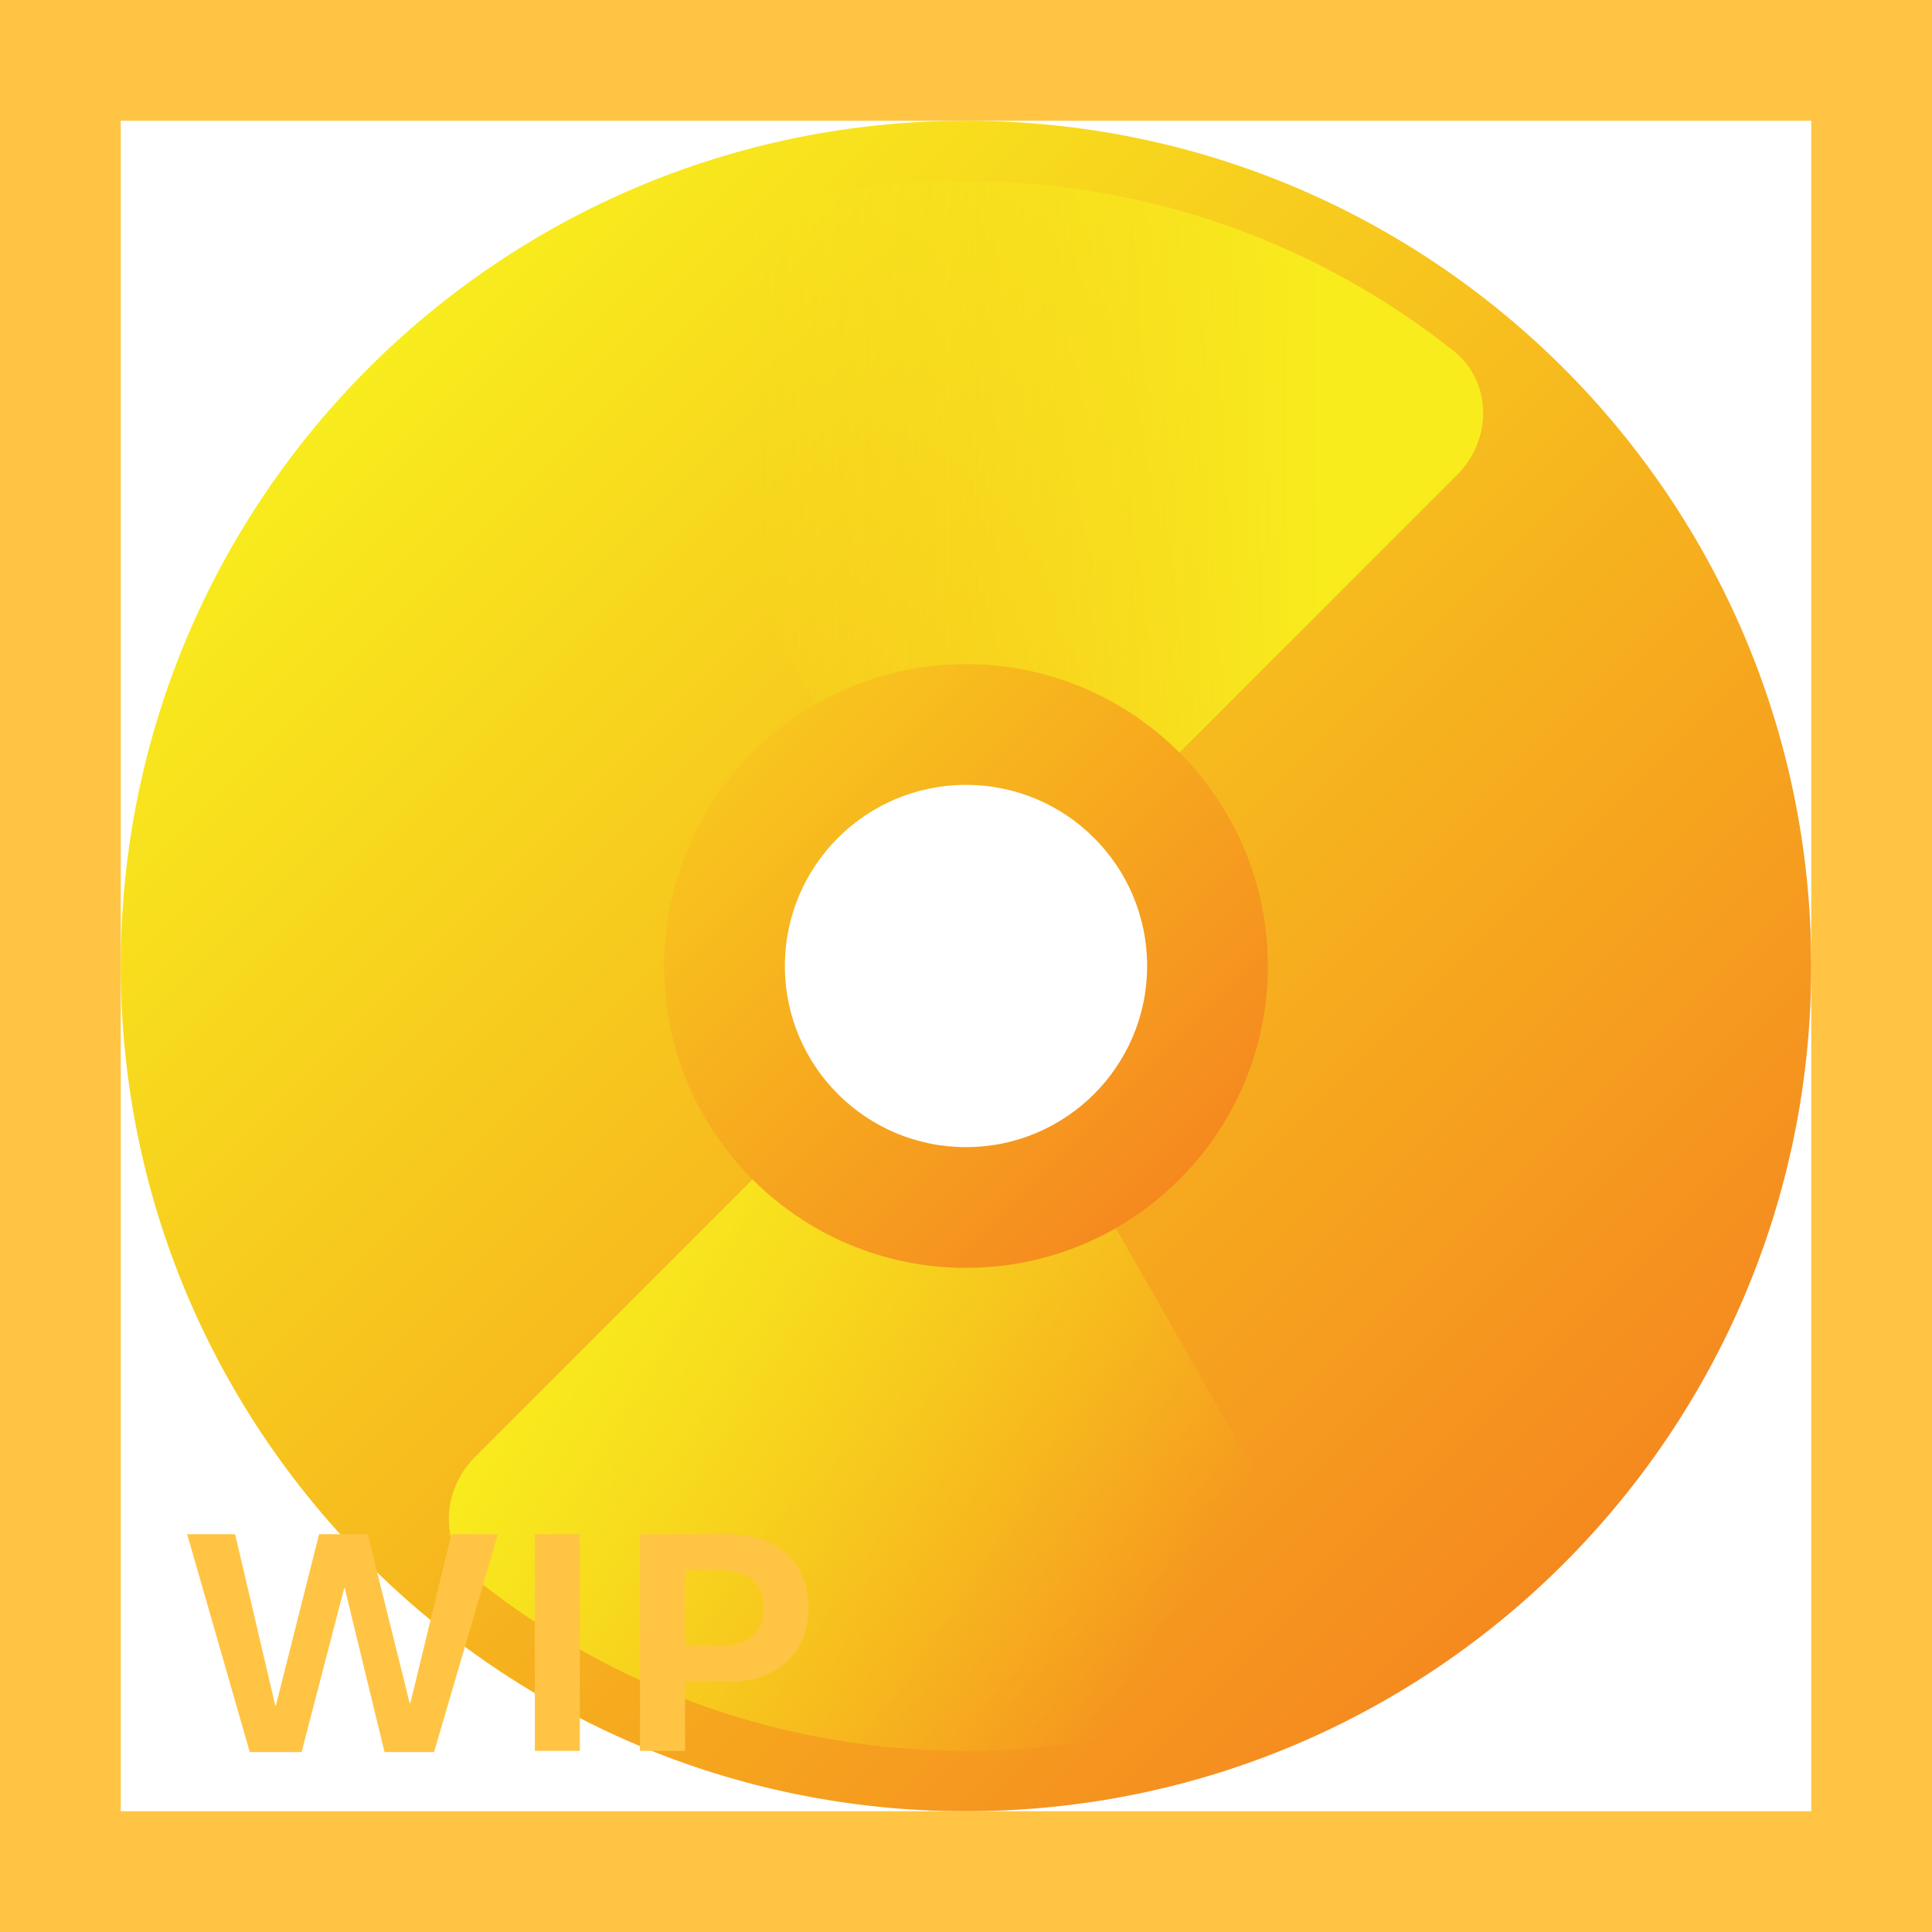
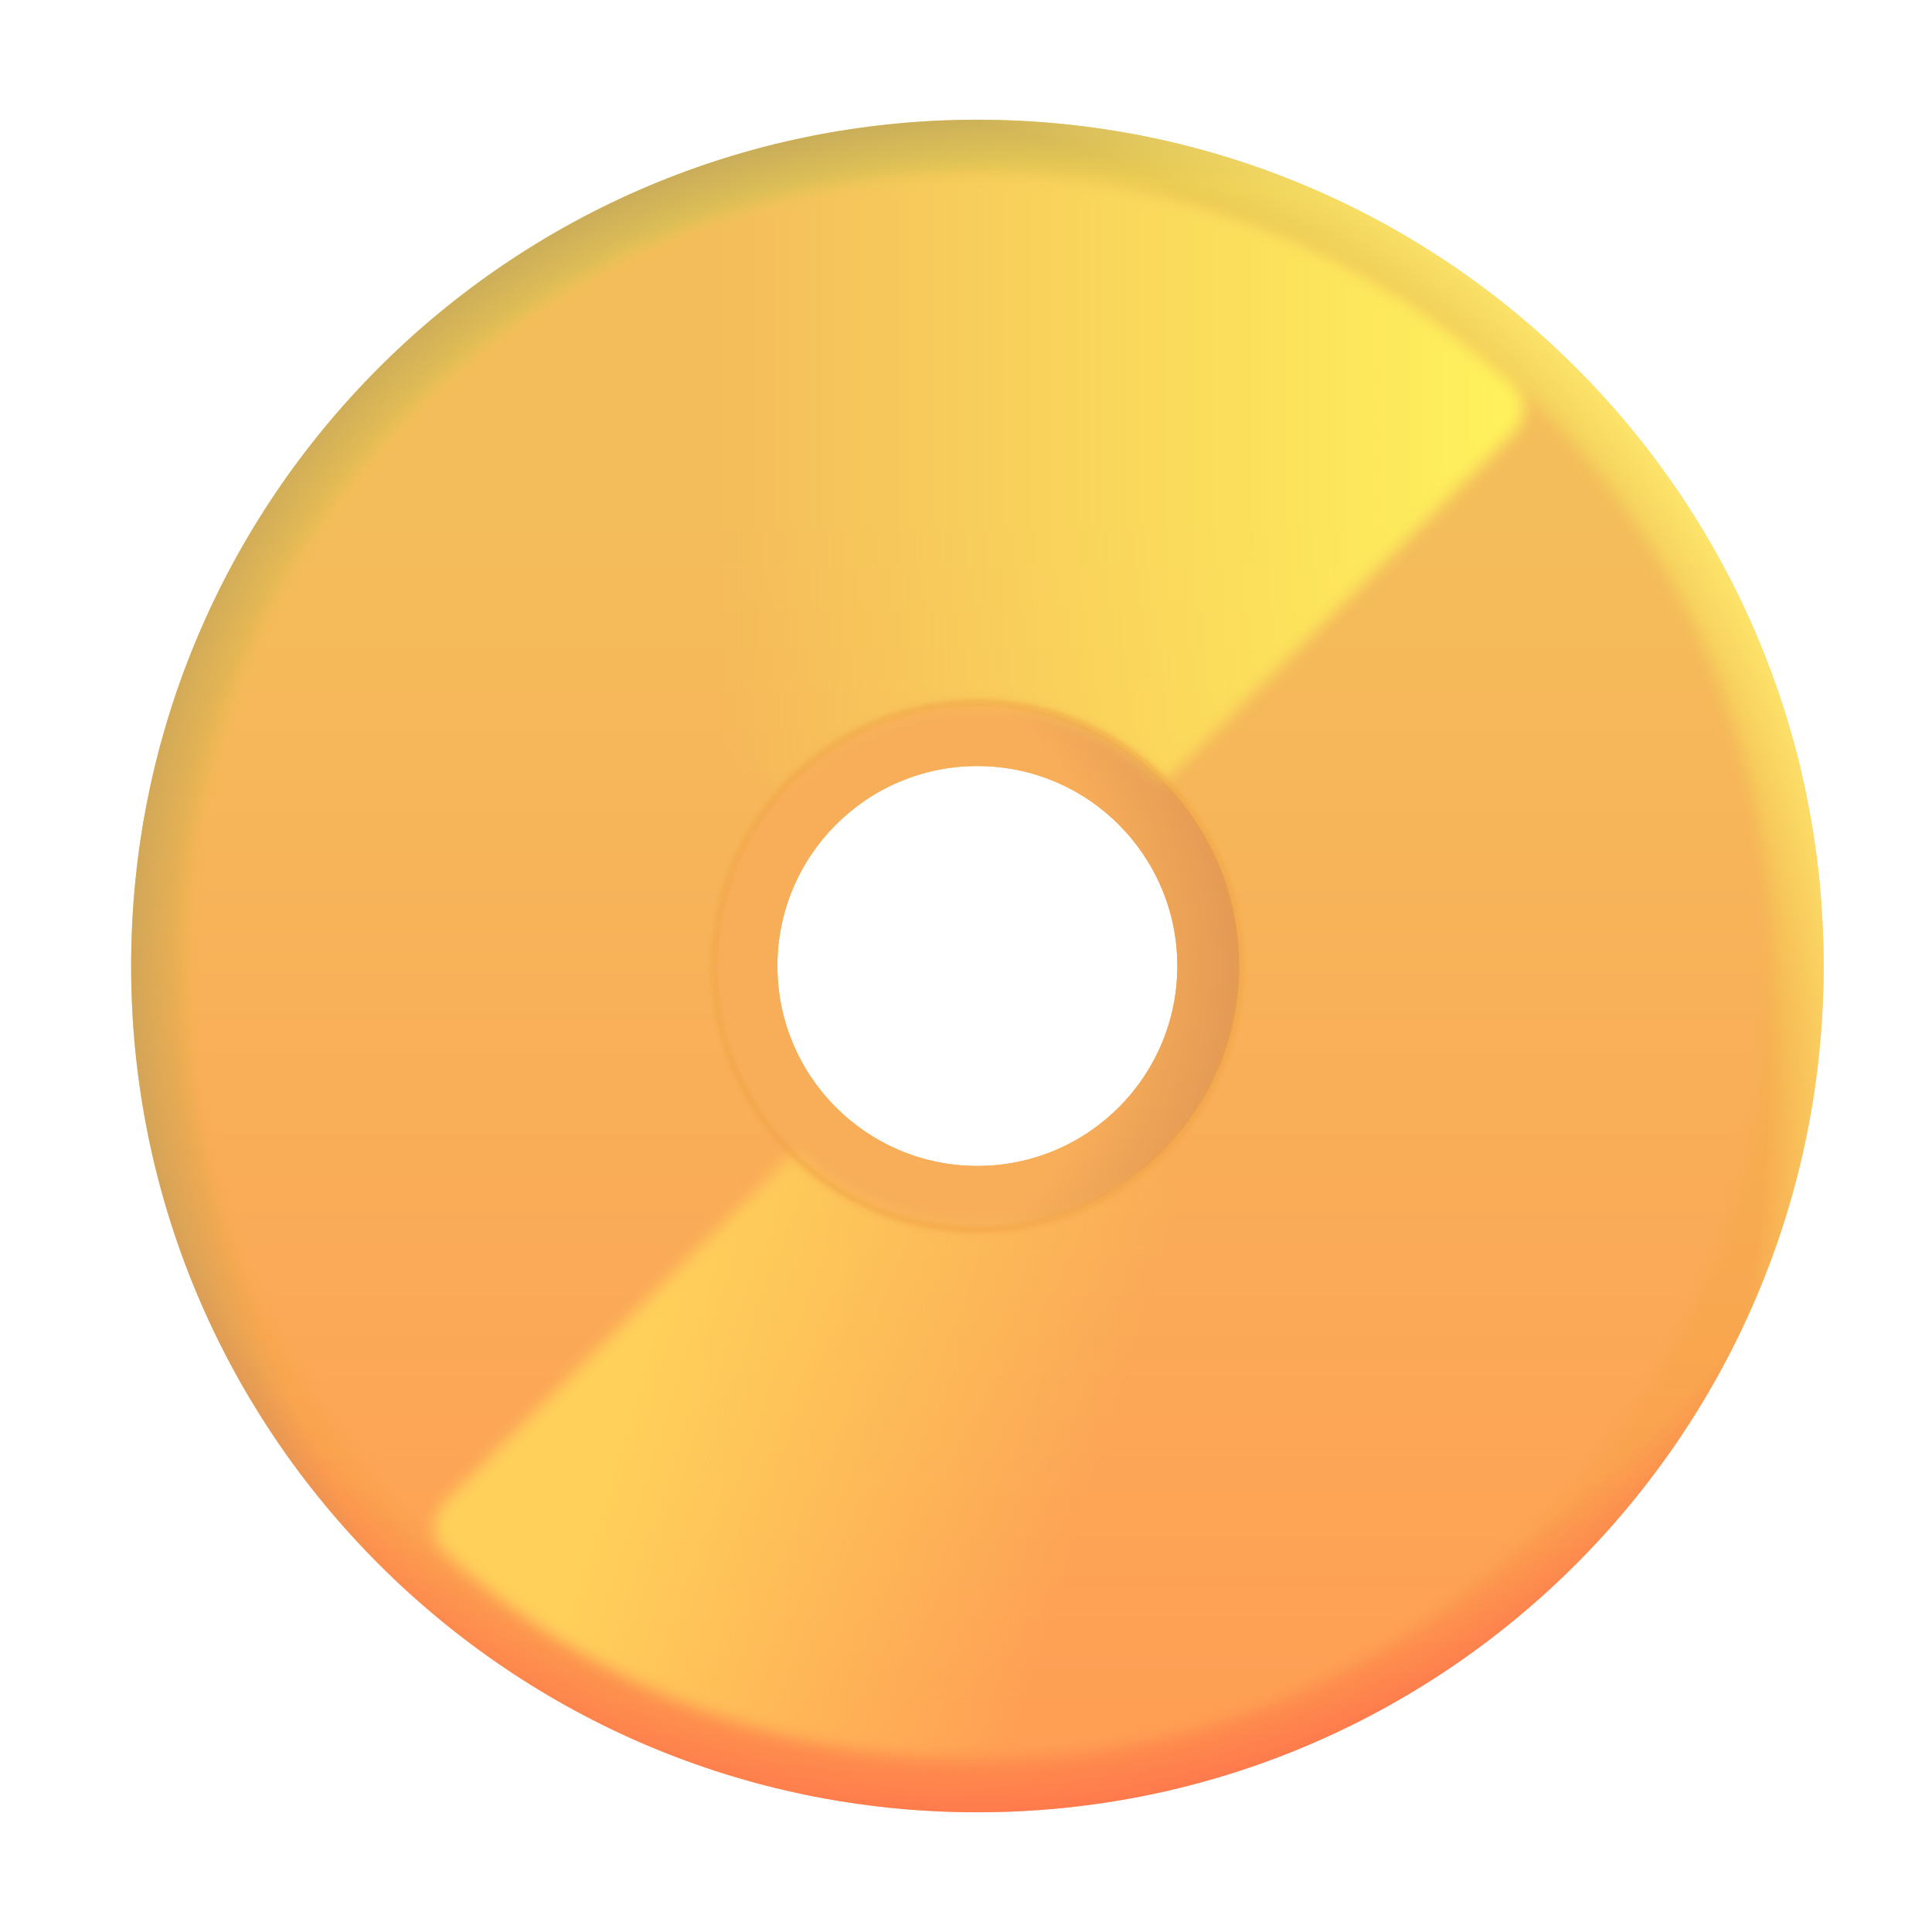
<svg xmlns="http://www.w3.org/2000/svg" width="32" height="32" viewBox="0 0 32 32" fill="none">
-   <path fill-rule="evenodd" clip-rule="evenodd" d="M16 30C23.732 30 30 23.732 30 16C30 8.268 23.732 2 16 2C8.268 2 2 8.268 2 16C2 23.732 8.268 30 16 30ZM16 20C18.209 20 20 18.209 20 16C20 13.791 18.209 12 16 12C13.791 12 12 13.791 12 16C12 18.209 13.791 20 16 20Z" fill="url(#paint0_linear_18_19871)" />
-   <path d="M14.015 12.526C14.6 12.191 15.278 12 16 12C17.105 12 18.105 12.448 18.828 13.172L24.132 7.868C24.718 7.282 24.722 6.325 24.073 5.81C21.856 4.051 19.05 3 16 3C14.186 3 12.458 3.372 10.89 4.043C10.129 4.369 9.882 5.293 10.293 6.012L14.015 12.526Z" fill="url(#paint1_linear_18_19871)" />
-   <path d="M21.707 25.988C22.118 26.707 21.872 27.631 21.11 27.957C19.542 28.628 17.814 29 16 29C12.949 29 10.144 27.949 7.927 26.19C7.278 25.675 7.282 24.718 7.868 24.132L13.172 18.828C13.895 19.552 14.895 20 16 20C16.722 20 17.4 19.808 17.985 19.474L21.707 25.988Z" fill="url(#paint2_linear_18_19871)" />
-   <path fill-rule="evenodd" clip-rule="evenodd" d="M16 21C18.761 21 21 18.761 21 16C21 13.239 18.761 11 16 11C13.239 11 11 13.239 11 16C11 18.761 13.239 21 16 21ZM16 19C17.657 19 19 17.657 19 16C19 14.343 17.657 13 16 13C14.343 13 13 14.343 13 16C13 17.657 14.343 19 16 19Z" fill="url(#paint3_linear_18_19871)" />
-   <path d="M4.995 29.02H4.137L3.1 25.411H3.894L4.559 28.247H4.57L5.285 25.411H6.091L6.785 28.209H6.797L7.477 25.411H8.247L7.189 29.02H6.369L5.71 26.305H5.701L4.995 29.02Z" fill="#FFC444" />
-   <path d="M9.604 29H8.859V25.411H9.604V29Z" fill="#FFC444" />
-   <path d="M10.6 29V25.411H12.032C12.306 25.411 12.544 25.459 12.747 25.555C12.952 25.65 13.11 25.79 13.222 25.974C13.333 26.157 13.389 26.377 13.389 26.633C13.389 26.889 13.333 27.108 13.222 27.292C13.11 27.476 12.952 27.616 12.747 27.714C12.544 27.81 12.306 27.857 12.032 27.857H11.347V29H10.6ZM11.918 27.26C12.152 27.26 12.332 27.209 12.457 27.107C12.582 27.004 12.645 26.846 12.645 26.633C12.645 26.42 12.582 26.263 12.457 26.161C12.332 26.058 12.152 26.006 11.918 26.006H11.347V27.26H11.918Z" fill="#FFC444" />
-   <path d="M0 0V-2H-2V0H0ZM32 0H34V-2H32V0ZM32 32V34H34V32H32ZM0 32H-2V34H0V32ZM0 2H32V-2H0V2ZM30 0V32H34V0H30ZM32 30H0V34H32V30ZM2 32V0H-2V32H2Z" fill="#FFC444" />
+   <path fill-rule="evenodd" clip-rule="evenodd" d="M16.188 30.017C23.929 30.017 30.205 23.741 30.205 16C30.205 8.259 23.929 1.983 16.188 1.983C8.447 1.983 2.172 8.259 2.172 16C2.172 23.741 8.447 30.017 16.188 30.017ZM16.188 19.312C18.017 19.312 19.5 17.829 19.5 16C19.5 14.171 18.017 12.688 16.188 12.688C14.359 12.688 12.876 14.171 12.876 16C12.876 17.829 14.359 19.312 16.188 19.312Z" fill="url(#paint0_linear_18_19871)" />
+   <path fill-rule="evenodd" clip-rule="evenodd" d="M16.188 30.017C23.929 30.017 30.205 23.741 30.205 16C30.205 8.259 23.929 1.983 16.188 1.983C8.447 1.983 2.172 8.259 2.172 16C2.172 23.741 8.447 30.017 16.188 30.017ZM16.188 19.312C18.017 19.312 19.5 17.829 19.5 16C19.5 14.171 18.017 12.688 16.188 12.688C14.359 12.688 12.876 14.171 12.876 16C12.876 17.829 14.359 19.312 16.188 19.312Z" fill="url(#paint1_radial_18_19871)" />
+   <path fill-rule="evenodd" clip-rule="evenodd" d="M16.188 30.017C23.929 30.017 30.205 23.741 30.205 16C30.205 8.259 23.929 1.983 16.188 1.983C8.447 1.983 2.172 8.259 2.172 16C2.172 23.741 8.447 30.017 16.188 30.017ZM16.188 19.312C18.017 19.312 19.5 17.829 19.5 16C19.5 14.171 18.017 12.688 16.188 12.688C14.359 12.688 12.876 14.171 12.876 16C12.876 17.829 14.359 19.312 16.188 19.312Z" fill="url(#paint2_radial_18_19871)" />
+   <path fill-rule="evenodd" clip-rule="evenodd" d="M16.188 30.017C23.929 30.017 30.205 23.741 30.205 16C30.205 8.259 23.929 1.983 16.188 1.983C8.447 1.983 2.172 8.259 2.172 16C2.172 23.741 8.447 30.017 16.188 30.017ZM16.188 19.312C18.017 19.312 19.5 17.829 19.5 16C19.5 14.171 18.017 12.688 16.188 12.688C14.359 12.688 12.876 14.171 12.876 16C12.876 17.829 14.359 19.312 16.188 19.312Z" fill="url(#paint3_radial_18_19871)" />
+   <g filter="url(#filter0_f_18_19871)">
+     <path fill-rule="evenodd" clip-rule="evenodd" d="M16.188 29.116C23.432 29.116 29.304 23.244 29.304 16C29.304 8.756 23.432 2.884 16.188 2.884C8.944 2.884 3.072 8.756 3.072 16C3.072 23.244 8.944 29.116 16.188 29.116ZM19.96 16C19.96 17.829 18.017 19.903 16.188 19.903C14.359 19.903 12.191 17.829 12.191 16C12.191 14.171 14.359 11.985 16.188 11.985C18.017 11.985 19.96 14.171 19.96 16Z" fill="url(#paint4_linear_18_19871)" />
+   </g>
+   <path fill-rule="evenodd" clip-rule="evenodd" d="M16.188 20.339C18.585 20.339 20.527 18.396 20.527 16C20.527 13.604 18.585 11.661 16.188 11.661C13.792 11.661 11.849 13.604 11.849 16C11.849 18.396 13.792 20.339 16.188 20.339ZM19.5 16C19.5 17.829 18.017 19.312 16.188 19.312C14.359 19.312 12.876 17.829 12.876 16C12.876 14.171 14.359 12.688 16.188 12.688C18.017 12.688 19.5 14.171 19.5 16Z" fill="url(#paint5_radial_18_19871)" />
+   <g filter="url(#filter1_f_18_19871)">
+     <path d="M12.894 13.175C13.69 12.248 14.87 11.661 16.188 11.661C17.401 11.661 18.497 12.158 19.284 12.96L25.067 7.177C25.301 6.943 25.303 6.563 25.059 6.339C22.724 4.194 19.609 2.884 16.188 2.884C12.566 2.884 9.287 4.352 6.914 6.726C6.836 6.804 6.758 6.883 6.682 6.963L12.894 13.175Z" fill="url(#paint6_linear_18_19871)" />
+   </g>
+   <g filter="url(#filter2_f_18_19871)">
+     <path d="M19.013 19.294C18.254 19.945 17.267 20.339 16.188 20.339C15.004 20.339 13.931 19.865 13.148 19.096L7.368 24.877C7.133 25.112 7.132 25.494 7.379 25.717C9.707 27.829 12.797 29.116 16.188 29.116C19.357 29.116 22.264 27.992 24.531 26.121C24.77 25.924 25.001 25.719 25.225 25.506L19.013 19.294Z" fill="url(#paint7_linear_18_19871)" />
+   </g>
+   <g filter="url(#filter3_f_18_19871)">
+     <path d="M16.188 20.364C18.598 20.364 20.552 18.41 20.552 16C20.552 13.59 18.598 11.636 16.188 11.636C13.778 11.636 11.824 13.59 11.824 16C11.824 18.41 13.778 20.364 16.188 20.364Z" stroke="#EFA141" stroke-width="0.05" />
+   </g>
  <defs>
-     <linearGradient id="paint0_linear_18_19871" x1="6.101" y1="6.098" x2="25.894" y2="25.892" gradientUnits="userSpaceOnUse">
-       <stop stop-color="#F8EC1D" />
-       <stop offset="0.994" stop-color="#F58A1F" />
-       <stop offset="1" stop-color="#F5891F" />
+     <filter id="filter0_f_18_19871" x="2.822" y="2.634" width="26.732" height="26.732" filterUnits="userSpaceOnUse" color-interpolation-filters="sRGB">
+       <feFlood flood-opacity="0" result="BackgroundImageFix" />
+       <feBlend mode="normal" in="SourceGraphic" in2="BackgroundImageFix" result="shape" />
+       <feGaussianBlur stdDeviation="0.125" result="effect1_foregroundBlur_18_19871" />
+     </filter>
+     <filter id="filter1_f_18_19871" x="6.432" y="2.634" width="19.06" height="10.791" filterUnits="userSpaceOnUse" color-interpolation-filters="sRGB">
+       <feFlood flood-opacity="0" result="BackgroundImageFix" />
+       <feBlend mode="normal" in="SourceGraphic" in2="BackgroundImageFix" result="shape" />
+       <feGaussianBlur stdDeviation="0.125" result="effect1_foregroundBlur_18_19871" />
+     </filter>
+     <filter id="filter2_f_18_19871" x="6.943" y="18.846" width="18.532" height="10.52" filterUnits="userSpaceOnUse" color-interpolation-filters="sRGB">
+       <feFlood flood-opacity="0" result="BackgroundImageFix" />
+       <feBlend mode="normal" in="SourceGraphic" in2="BackgroundImageFix" result="shape" />
+       <feGaussianBlur stdDeviation="0.125" result="effect1_foregroundBlur_18_19871" />
+     </filter>
+     <filter id="filter3_f_18_19871" x="11.699" y="11.511" width="8.978" height="8.978" filterUnits="userSpaceOnUse" color-interpolation-filters="sRGB">
+       <feFlood flood-opacity="0" result="BackgroundImageFix" />
+       <feBlend mode="normal" in="SourceGraphic" in2="BackgroundImageFix" result="shape" />
+       <feGaussianBlur stdDeviation="0.05" result="effect1_foregroundBlur_18_19871" />
+     </filter>
+     <linearGradient id="paint0_linear_18_19871" x1="16.188" y1="1.983" x2="16.188" y2="30.017" gradientUnits="userSpaceOnUse">
+       <stop stop-color="#E9CE53" />
+       <stop offset="1" stop-color="#FF974E" />
    </linearGradient>
-     <linearGradient id="paint1_linear_18_19871" x1="9.544" y1="8.087" x2="25.184" y2="8.087" gradientUnits="userSpaceOnUse">
-       <stop offset="0.178" stop-color="#F8E41D" stop-opacity="0" />
-       <stop offset="0.788" stop-color="#F8EC1D" />
+     <radialGradient id="paint1_radial_18_19871" cx="0" cy="0" r="1" gradientUnits="userSpaceOnUse" gradientTransform="translate(17.4078 11.3466) rotate(113.08) scale(20.2945 17.7684)">
+       <stop offset="0.868" stop-color="#FF684C" stop-opacity="0" />
+       <stop offset="0.987" stop-color="#FF684C" />
+     </radialGradient>
+     <radialGradient id="paint2_radial_18_19871" cx="0" cy="0" r="1" gradientUnits="userSpaceOnUse" gradientTransform="translate(22.4734 20.2061) rotate(-148.057) scale(22.9355 17.9161)">
+       <stop offset="0.887" stop-color="#B99C5E" stop-opacity="0" />
+       <stop offset="0.979" stop-color="#B99C5E" />
+     </radialGradient>
+     <radialGradient id="paint3_radial_18_19871" cx="0" cy="0" r="1" gradientUnits="userSpaceOnUse" gradientTransform="translate(12.6239 18.315) rotate(-37.4054) scale(18.5493)">
+       <stop offset="0.894" stop-color="#FFE86D" stop-opacity="0" />
+       <stop offset="0.991" stop-color="#FFE86D" />
+     </radialGradient>
+     <linearGradient id="paint4_linear_18_19871" x1="16.188" y1="8.419" x2="16.188" y2="29.116" gradientUnits="userSpaceOnUse">
+       <stop stop-color="#F4BD5B" />
+       <stop offset="1" stop-color="#FF9E54" />
    </linearGradient>
-     <linearGradient id="paint2_linear_18_19871" x1="21.864" y1="27.712" x2="9.425" y2="20.388" gradientUnits="userSpaceOnUse">
-       <stop offset="0.178" stop-color="#F8E41D" stop-opacity="0" />
-       <stop offset="0.974" stop-color="#F8EC1D" />
+     <radialGradient id="paint5_radial_18_19871" cx="0" cy="0" r="1" gradientUnits="userSpaceOnUse" gradientTransform="translate(12.7544 16) scale(9.23183)">
+       <stop offset="0.62" stop-color="#F8AE59" />
+       <stop offset="1" stop-color="#D48B52" />
+     </radialGradient>
+     <linearGradient id="paint6_linear_18_19871" x1="25.242" y1="6.918" x2="11.929" y2="6.918" gradientUnits="userSpaceOnUse">
+       <stop stop-color="#FFF25C" />
+       <stop offset="1" stop-color="#FFF25C" stop-opacity="0" />
    </linearGradient>
-     <linearGradient id="paint3_linear_18_19871" x1="12.463" y1="12.46" x2="19.531" y2="19.528" gradientUnits="userSpaceOnUse">
-       <stop stop-color="#F8C51E" />
-       <stop offset="1" stop-color="#F5891F" />
+     <linearGradient id="paint7_linear_18_19871" x1="11.366" y1="19.941" x2="18.796" y2="22.192" gradientUnits="userSpaceOnUse">
+       <stop stop-color="#FFD05A" />
+       <stop offset="1" stop-color="#FFD05A" stop-opacity="0" />
    </linearGradient>
  </defs>
</svg>
